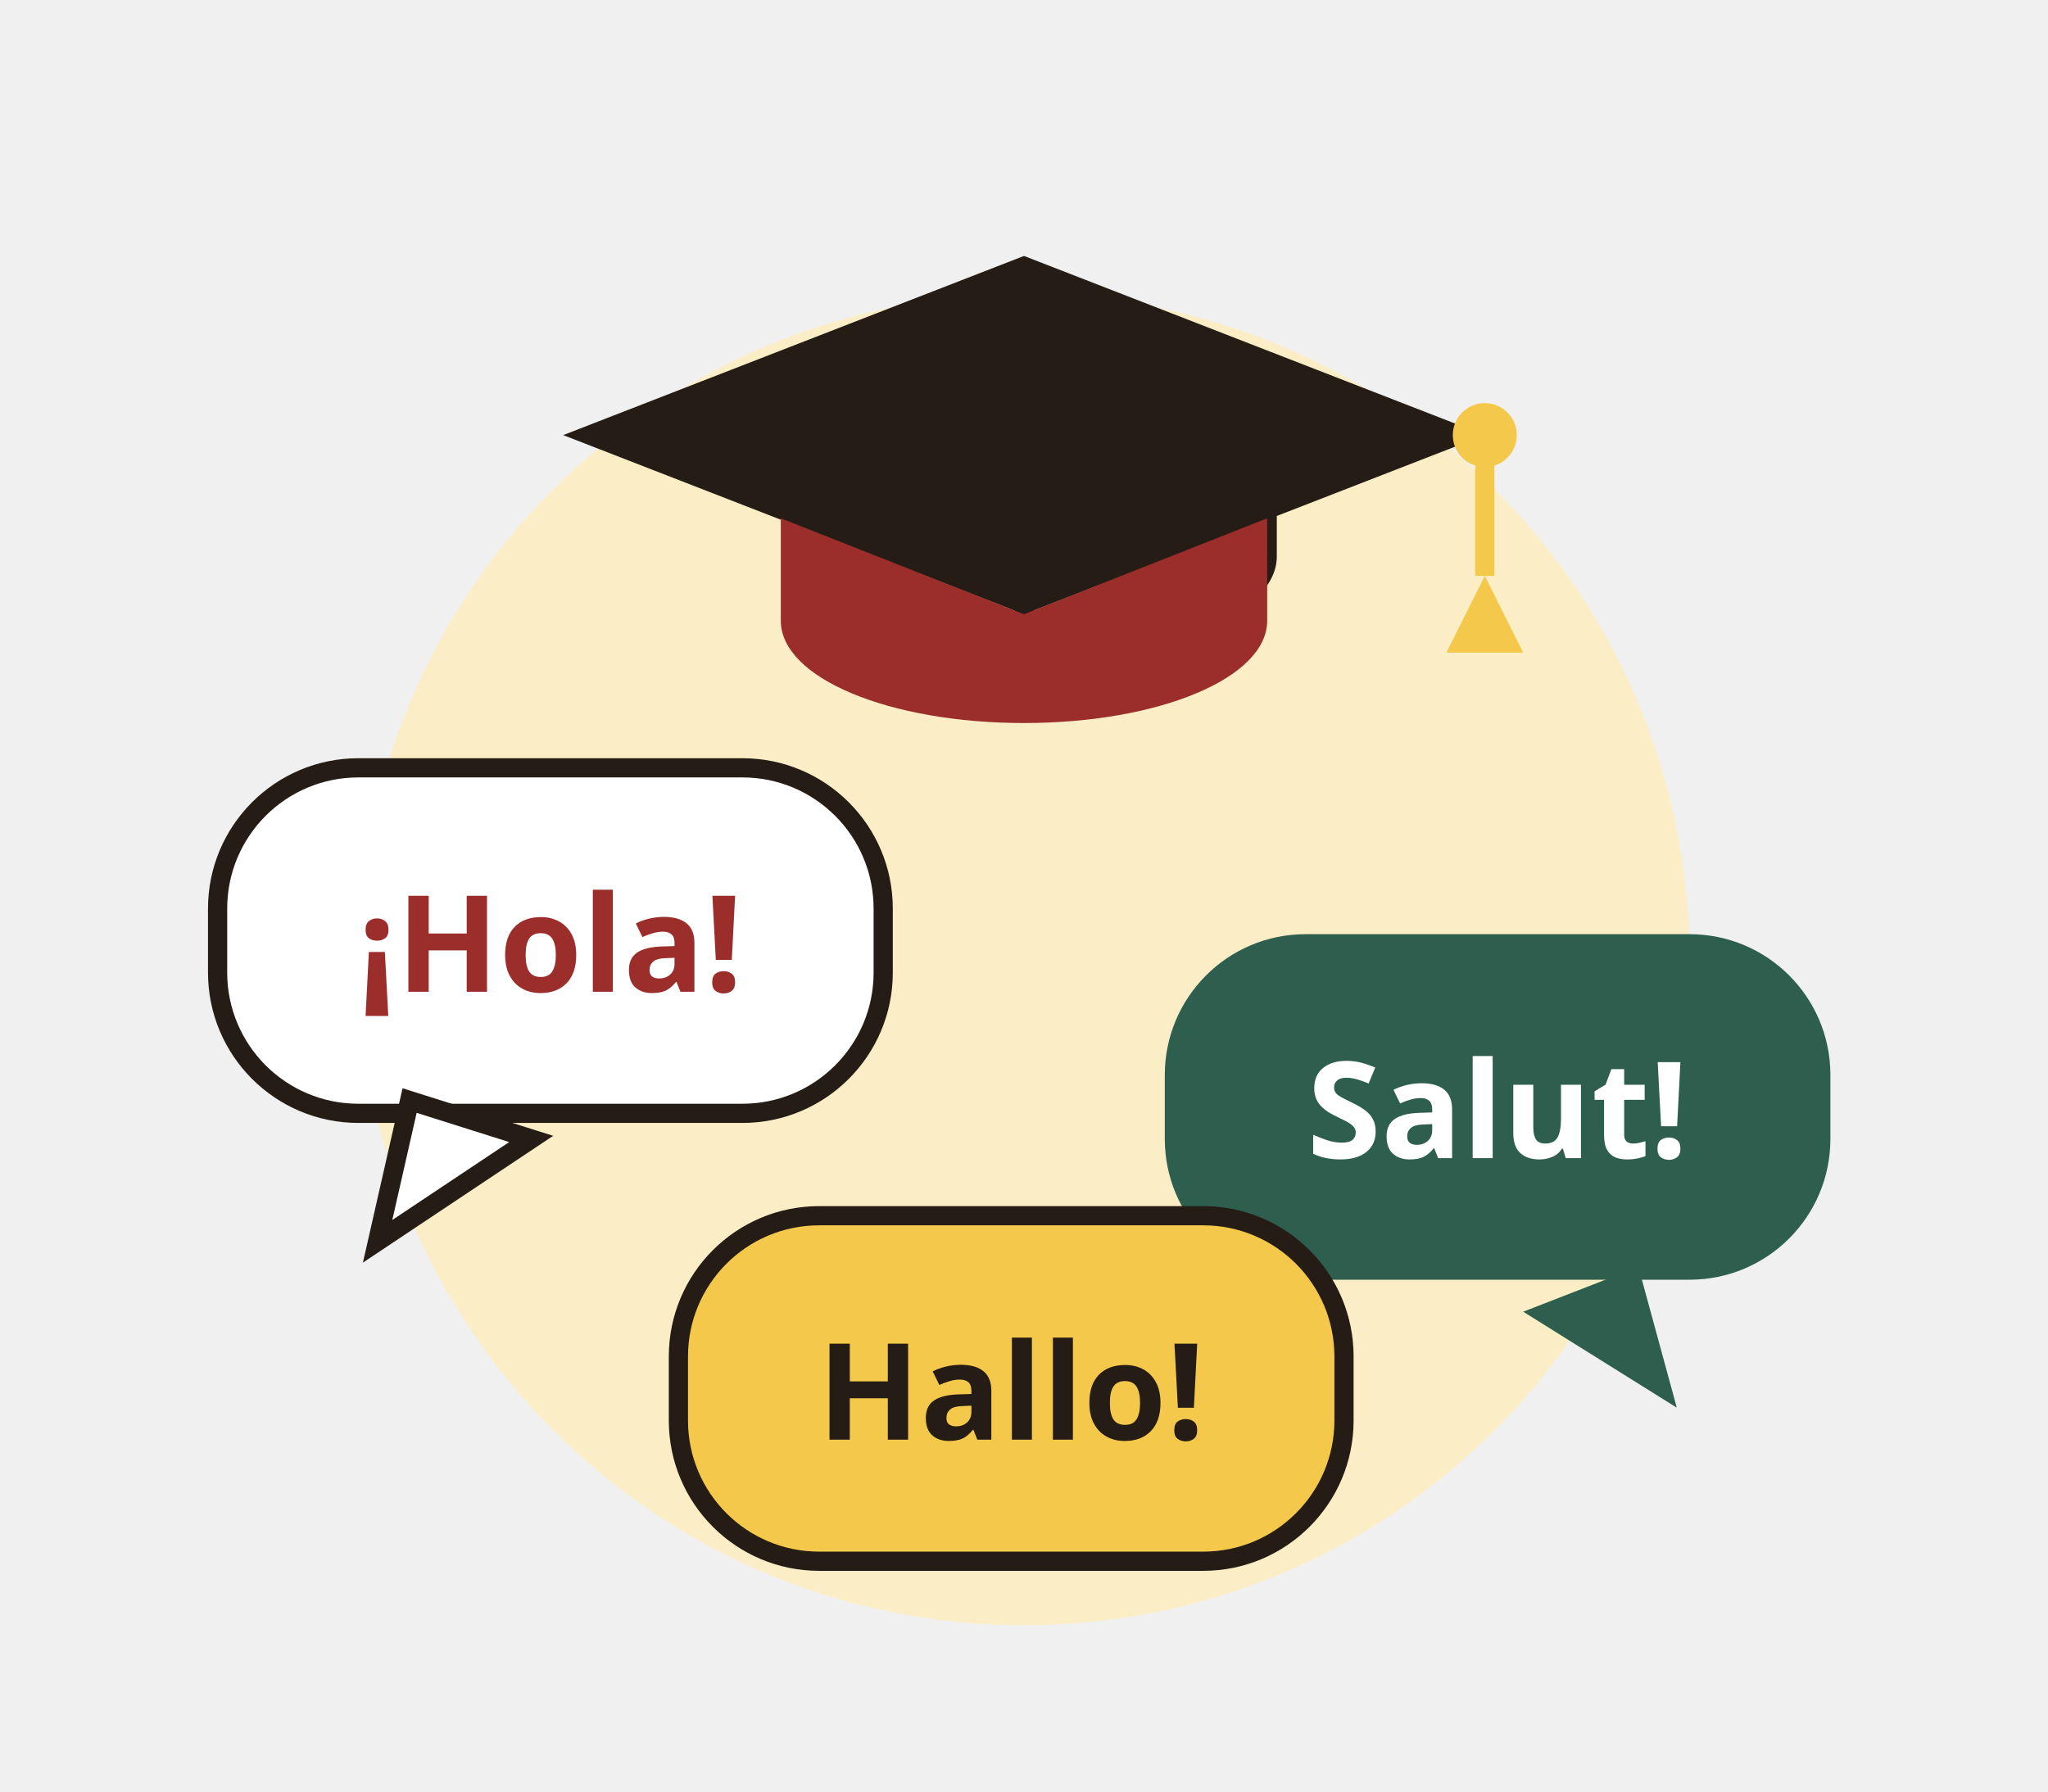
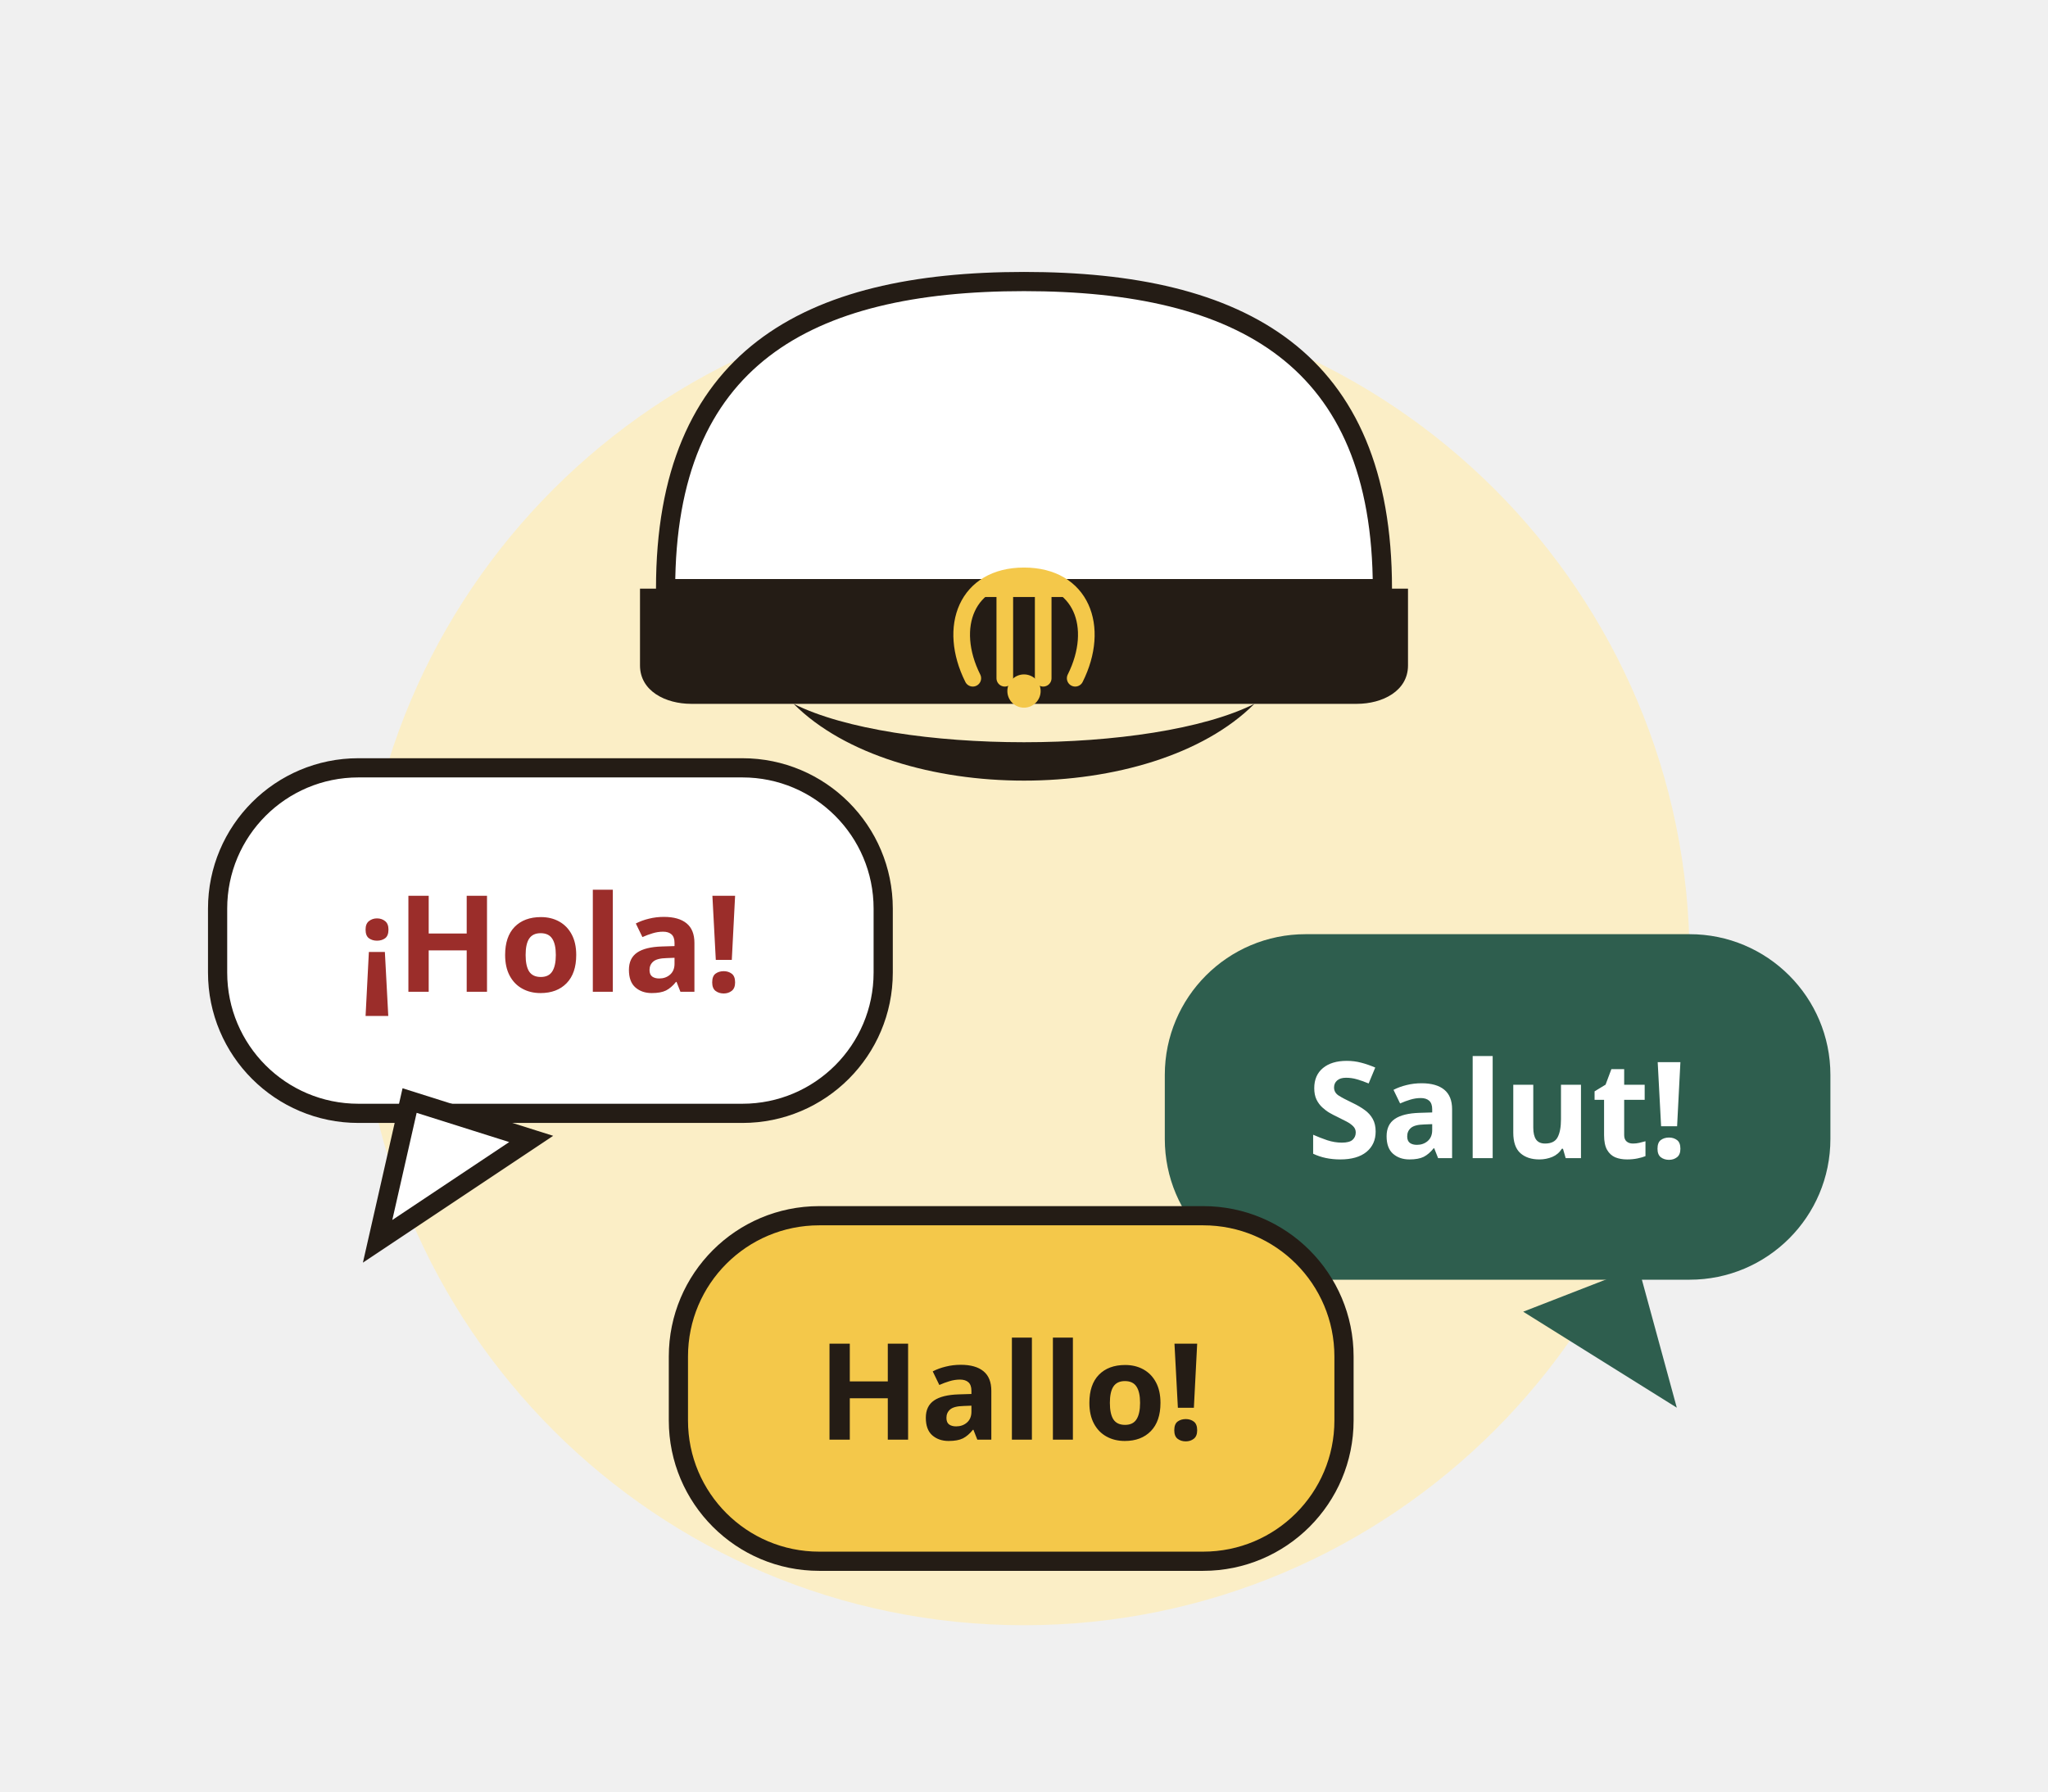
<svg xmlns="http://www.w3.org/2000/svg" viewBox="0 0 320 280" fill="none" role="img" aria-label="Kolme kieltä lyhyenä oppimääränä: espanja, ranska ja saksa, ylioppilaslakki">
  <circle cx="160" cy="150" r="104" fill="#FBEEC6" />
  <g>
    <rect x="34" y="120" width="104" height="54" rx="22" fill="#FFFFFF" stroke="#241C15" stroke-width="3" />
    <path d="M64 172l-5 22 24-16Z" fill="#FFFFFF" stroke="#241C15" stroke-width="3" />
    <text x="86" y="155" font-family="Fredoka, sans-serif" font-weight="700" font-size="21" fill="#9B2D2A" text-anchor="middle">¡Hola!</text>
  </g>
  <g>
    <rect x="182" y="146" width="104" height="54" rx="22" fill="#2E5E4E" />
    <path d="M256 198l6 22-24-15Z" fill="#2E5E4E" />
    <text x="234" y="181" font-family="Fredoka, sans-serif" font-weight="700" font-size="21" fill="#FFFFFF" text-anchor="middle">Salut!</text>
  </g>
  <g>
    <rect x="106" y="190" width="104" height="54" rx="22" fill="#F4C84A" stroke="#241C15" stroke-width="3" />
    <text x="158" y="225" font-family="Fredoka, sans-serif" font-weight="700" font-size="21" fill="#241C15" text-anchor="middle">Hallo!</text>
  </g>
  <g>
-     <path d="M160 40l72 28-72 28-72-28Z" fill="#241C15" />
-     <path d="M160 76v26c20 0 38-7 38-15v-15" fill="none" stroke="#241C15" stroke-width="3" />
-     <path d="M122 81v16c0 9 17 16 38 16s38-7 38-16V81l-38 15Z" fill="#9B2D2A" />
-     <circle cx="232" cy="68" r="5" fill="#F4C84A" />
-     <path d="M232 68v22" stroke="#F4C84A" stroke-width="3" />
-     <path d="M232 90l-6 12h12Z" fill="#F4C84A" />
+     <path d="M104 92C104 56 126 44 160 44C194 44 216 56 216 92Z" fill="#FFFFFF" stroke="#241C15" stroke-width="3" stroke-linejoin="round" />
+     <path d="M100 92H220V104C220 108 216 110 212 110H108C104 110 100 108 100 104Z" fill="#241C15" />
+     <path d="M124 110C140 126 180 126 196 110C180 118 140 118 124 110Z" fill="#241C15" />
+     <g stroke="#F4C84A" stroke-width="2.6" fill="none" stroke-linecap="round" stroke-linejoin="round">
+       <path d="M152 106C148 98 151 90 160 90C169 90 172 98 168 106" />
+       <path d="M157 92V106M163 92V106" />
+       <path d="M154 92H166" />
+     </g>
+     <circle cx="160" cy="108" r="2.6" fill="#F4C84A" />
  </g>
</svg>
